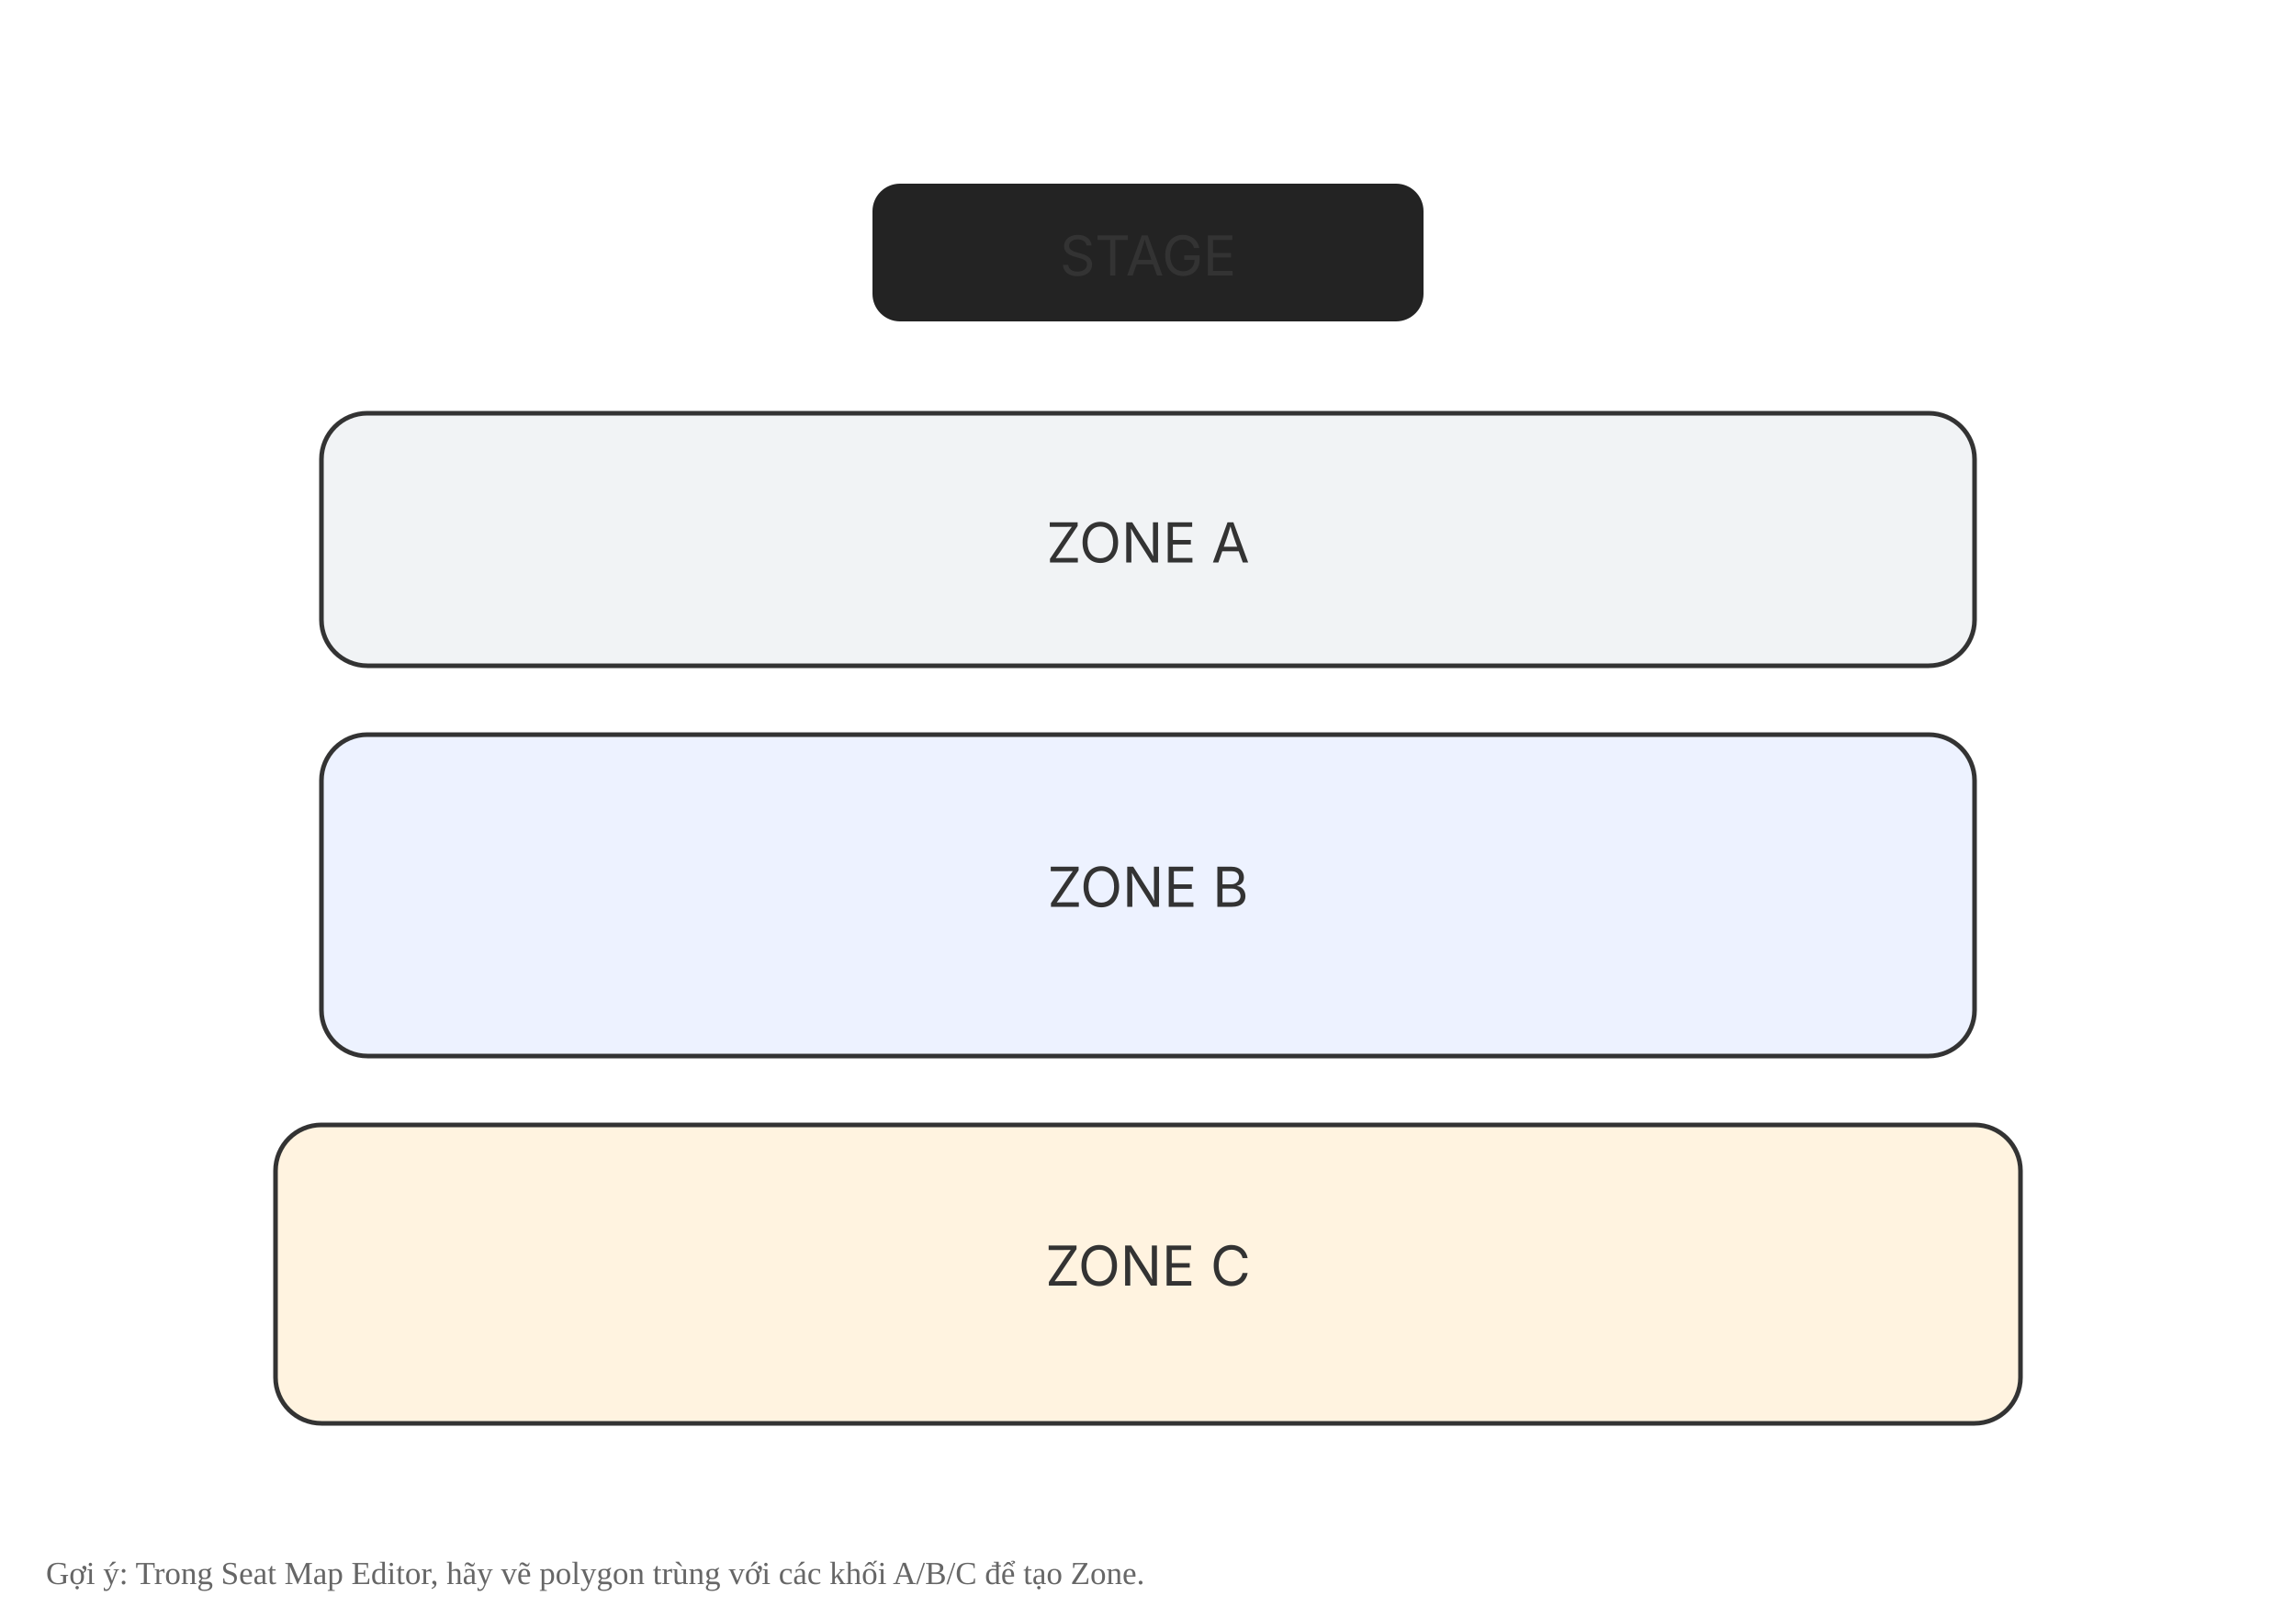
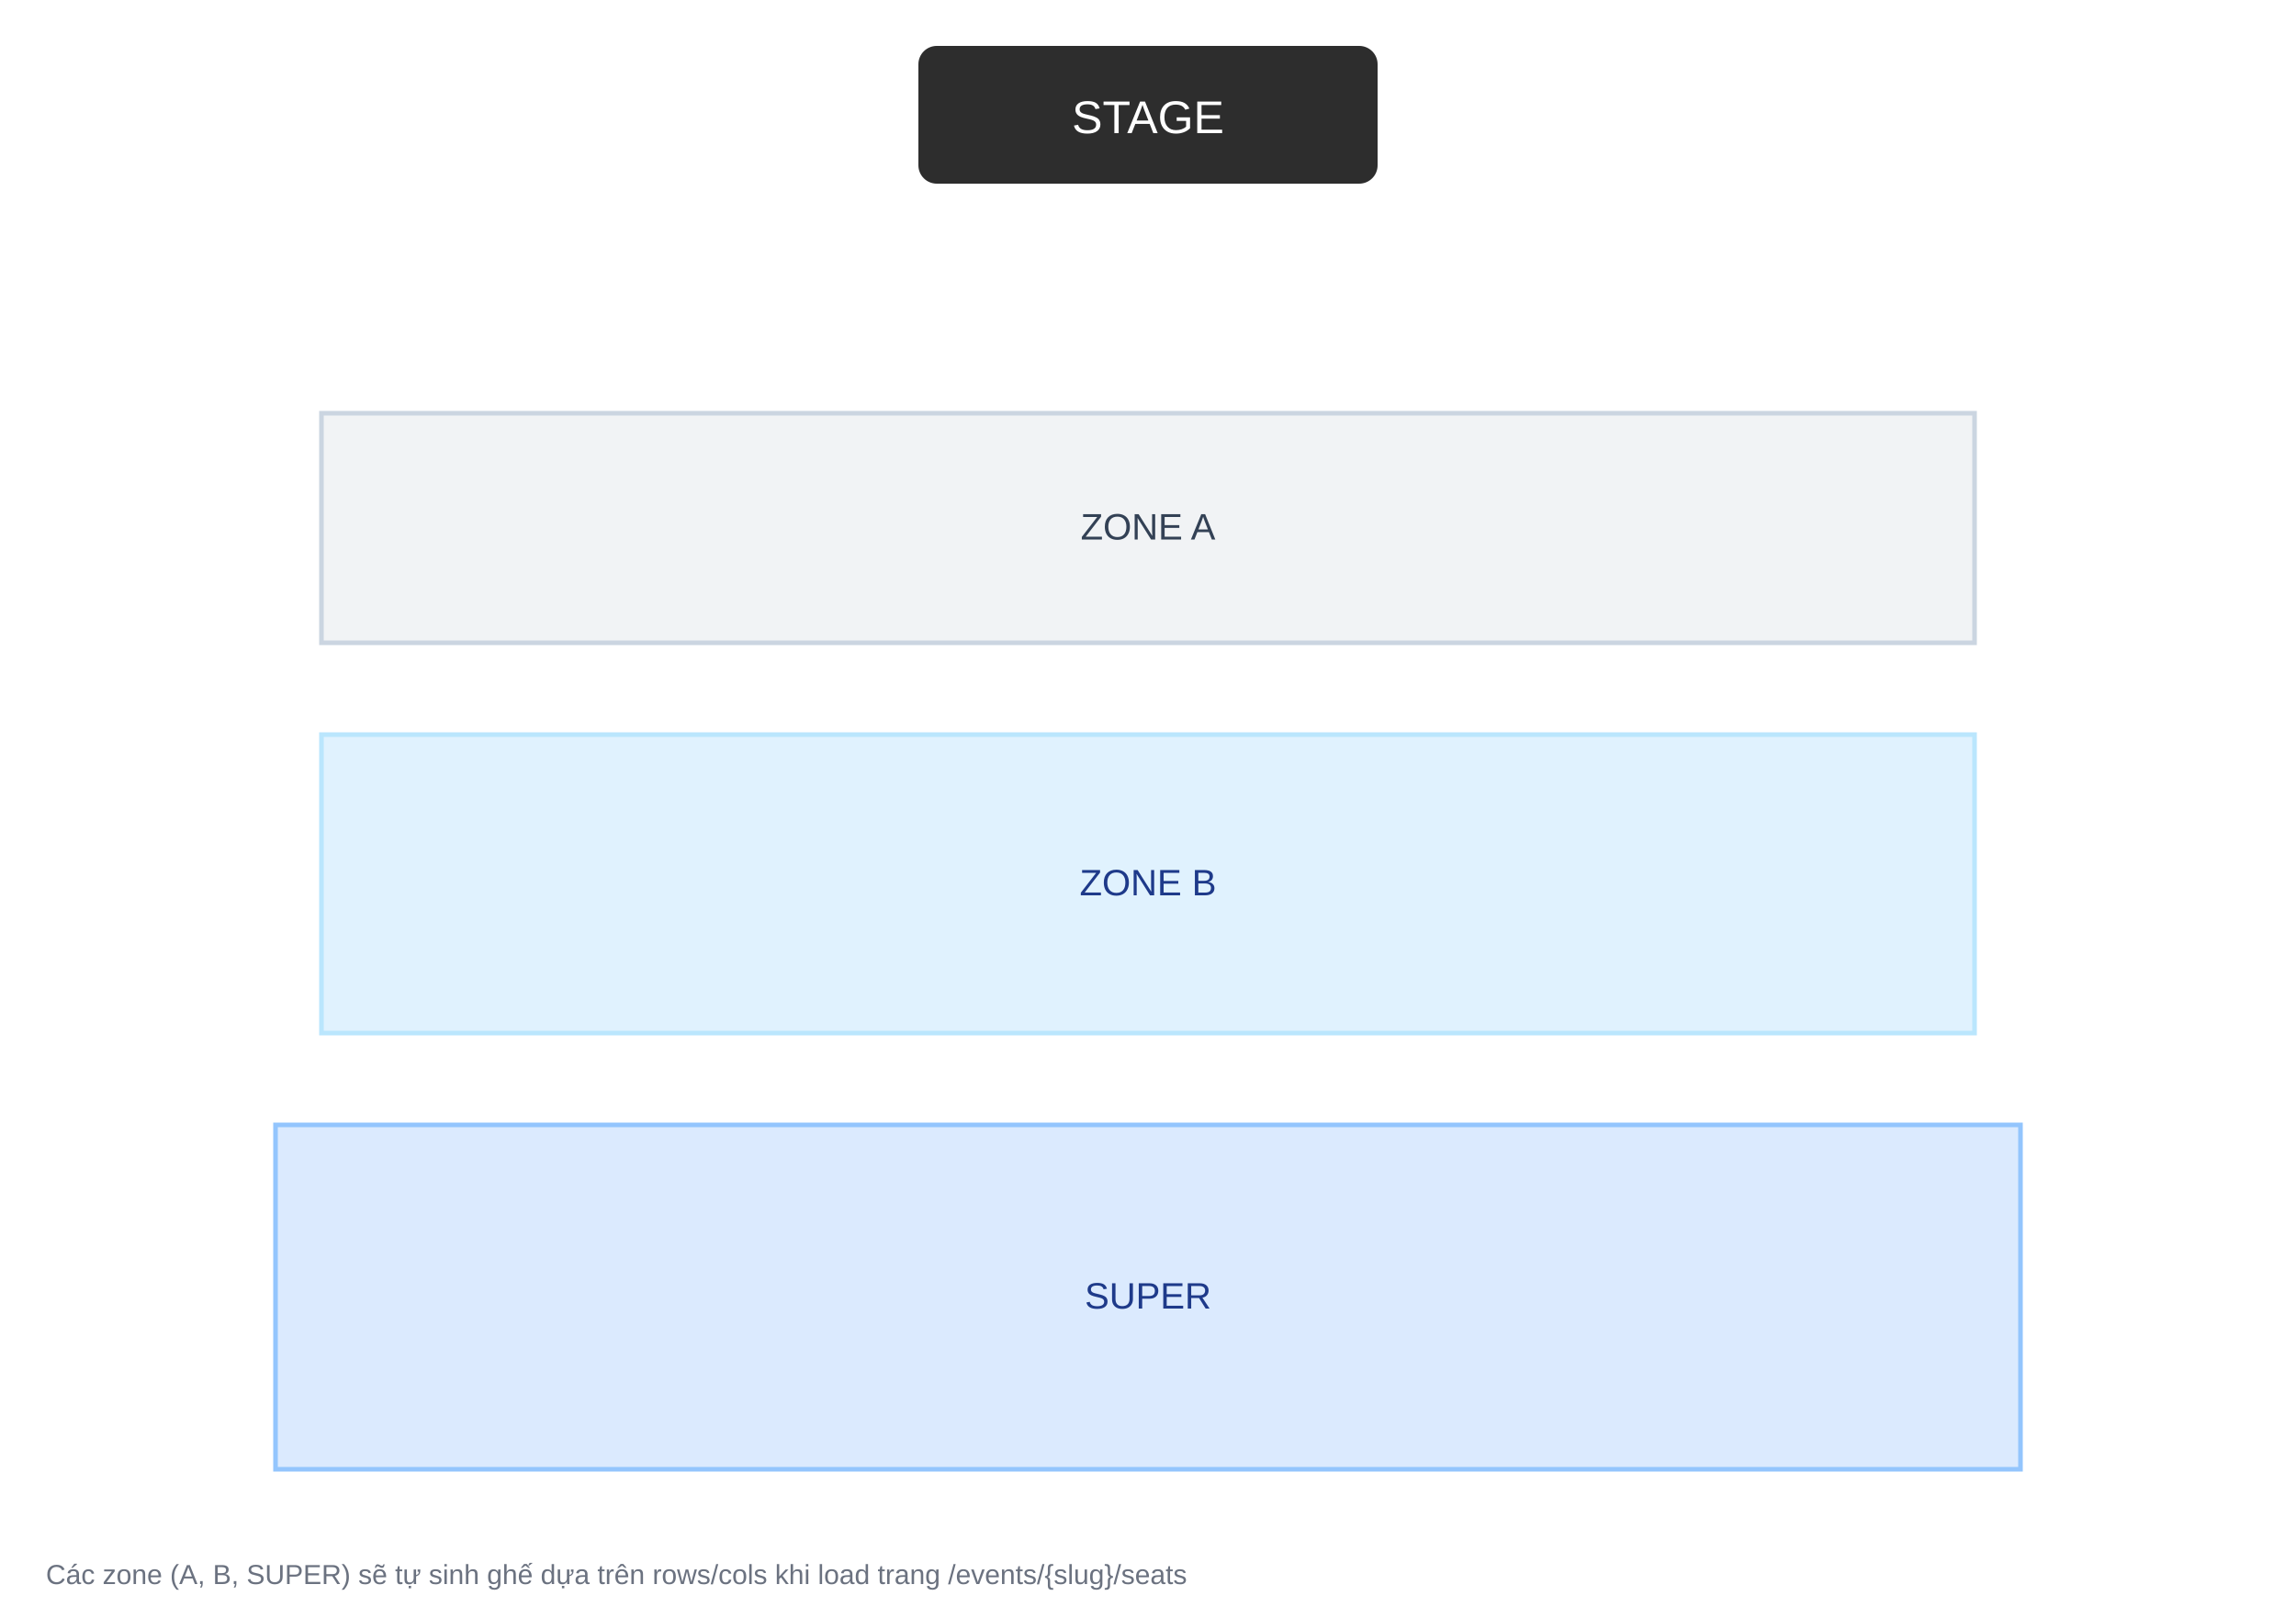
<svg xmlns="http://www.w3.org/2000/svg" viewBox="0 0 1000 700">
-   <defs>
-     <style>
-       .label{font-family: Inter, Arial, sans-serif; font-size:24px; fill:#333}
-       .zone{rx:20; ry:20; stroke:#333; stroke-width:2}
-       .hint{font-size:14px; fill:#666}
-     </style>
-   </defs>
  <rect x="0" y="0" width="1000" height="700" fill="#ffffff" />
-   <rect x="380" y="80" width="240" height="60" fill="#232323" rx="12" ry="12" />
-   <text x="500" y="120" text-anchor="middle" class="label" fill="#ffffff">STAGE</text>
-   <rect x="140" y="180" width="720" height="110" class="zone" fill="#f1f3f5" />
-   <text x="500" y="245" text-anchor="middle" class="label">ZONE A</text>
-   <rect x="140" y="320" width="720" height="140" class="zone" fill="#edf2ff" />
-   <text x="500" y="395" text-anchor="middle" class="label">ZONE B</text>
-   <rect x="120" y="490" width="760" height="130" class="zone" fill="#fff3e0" />
-   <text x="500" y="560" text-anchor="middle" class="label">ZONE C</text>
-   <text x="20" y="690" class="hint">Gợi ý: Trong Seat Map Editor, hãy vẽ polygon trùng với các khối A/B/C để tạo Zone.</text>
+   <rect x="400" y="20" width="200" height="60" rx="8" fill="#2d2d2d" />
+   <text x="500" y="58" text-anchor="middle" font-family="Arial, sans-serif" font-size="20" fill="#ffffff">STAGE</text>
+   <g class="zone" data-zone-id="8" data-zone-name="ZONE A" data-price="150000" data-rows="3" data-cols="10">
+     <rect x="140" y="180" width="720" height="100" fill="#f1f3f5" stroke="#cbd5e1" stroke-width="2" />
+     <text x="500" y="235" text-anchor="middle" font-family="Arial" font-size="16" fill="#334155">ZONE A</text>
+   </g>
+   <g class="zone" data-zone-id="9" data-zone-name="ZONE B" data-price="120000" data-rows="4" data-cols="12">
+     <rect x="140" y="320" width="720" height="130" fill="#e0f2fe" stroke="#bae6fd" stroke-width="2" />
+     <text x="500" y="390" text-anchor="middle" font-family="Arial" font-size="16" fill="#1e3a8a">ZONE B</text>
+   </g>
+   <g class="zone" data-zone-id="11" data-zone-name="SUPER" data-price="180000" data-rows="5" data-cols="14">
+     <rect x="120" y="490" width="760" height="150" fill="#dbeafe" stroke="#93c5fd" stroke-width="2" />
+     <text x="500" y="570" text-anchor="middle" font-family="Arial" font-size="16" fill="#1e3a8a">SUPER</text>
+   </g>
+   <text x="20" y="690" font-family="Arial, sans-serif" font-size="12" fill="#6b7280">
+     Các zone (A, B, SUPER) sẽ tự sinh ghế dựa trên rows/cols khi load trang /events/{slug}/seats
+   </text>
</svg>
